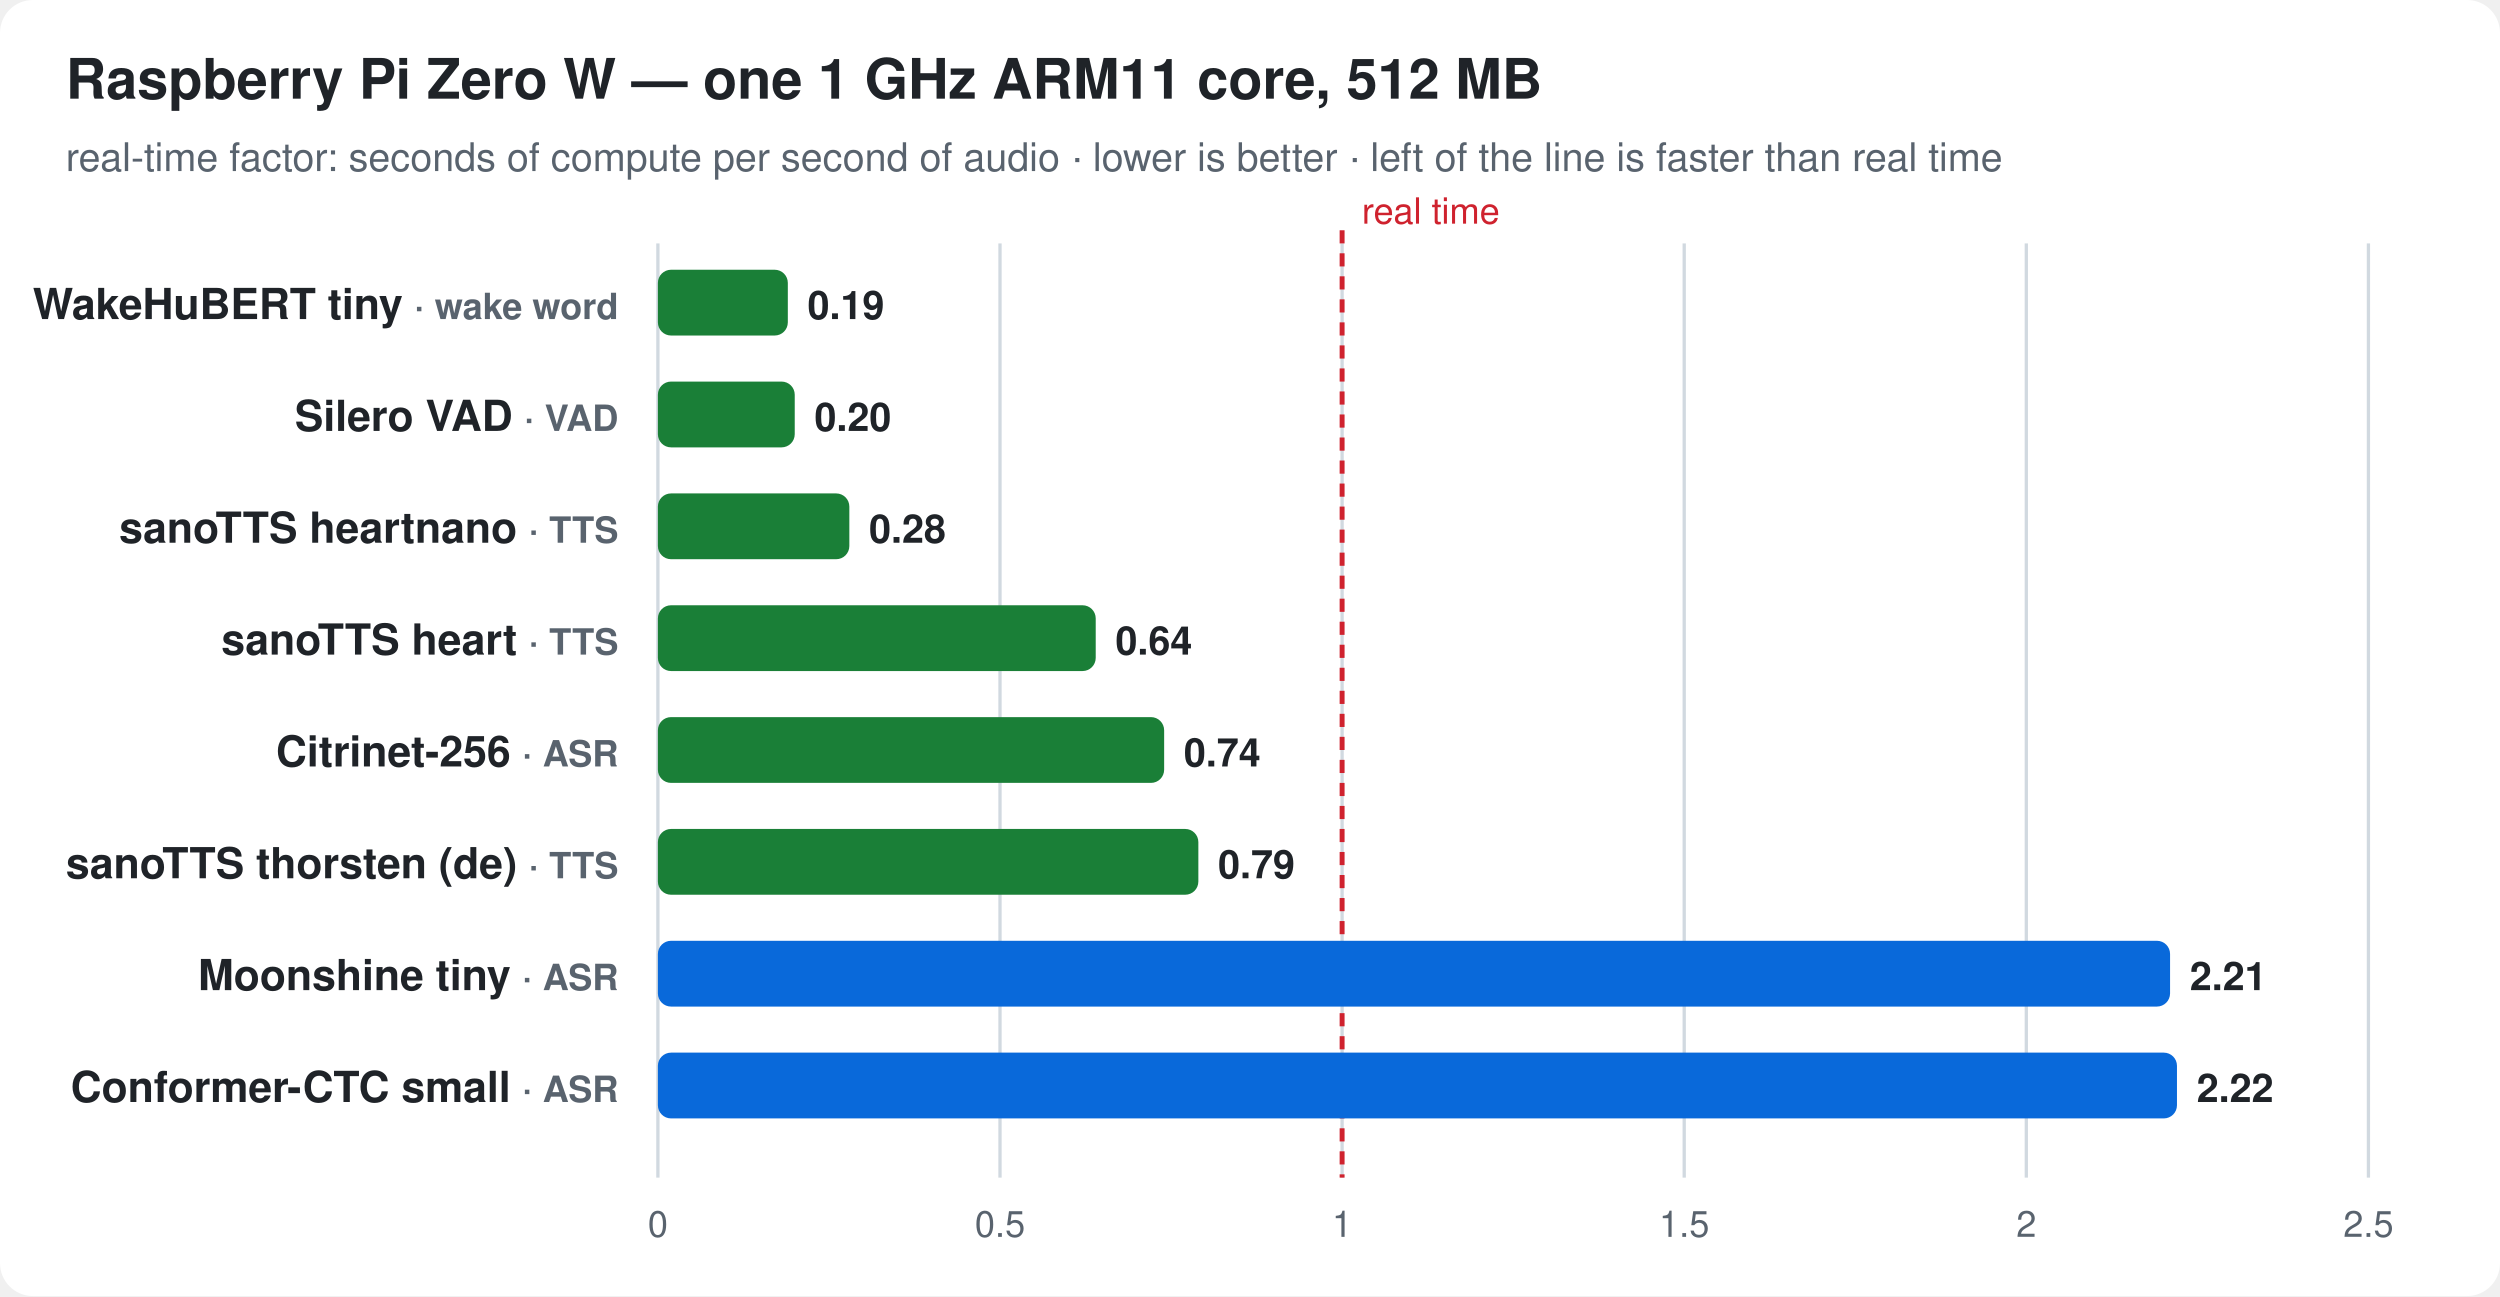
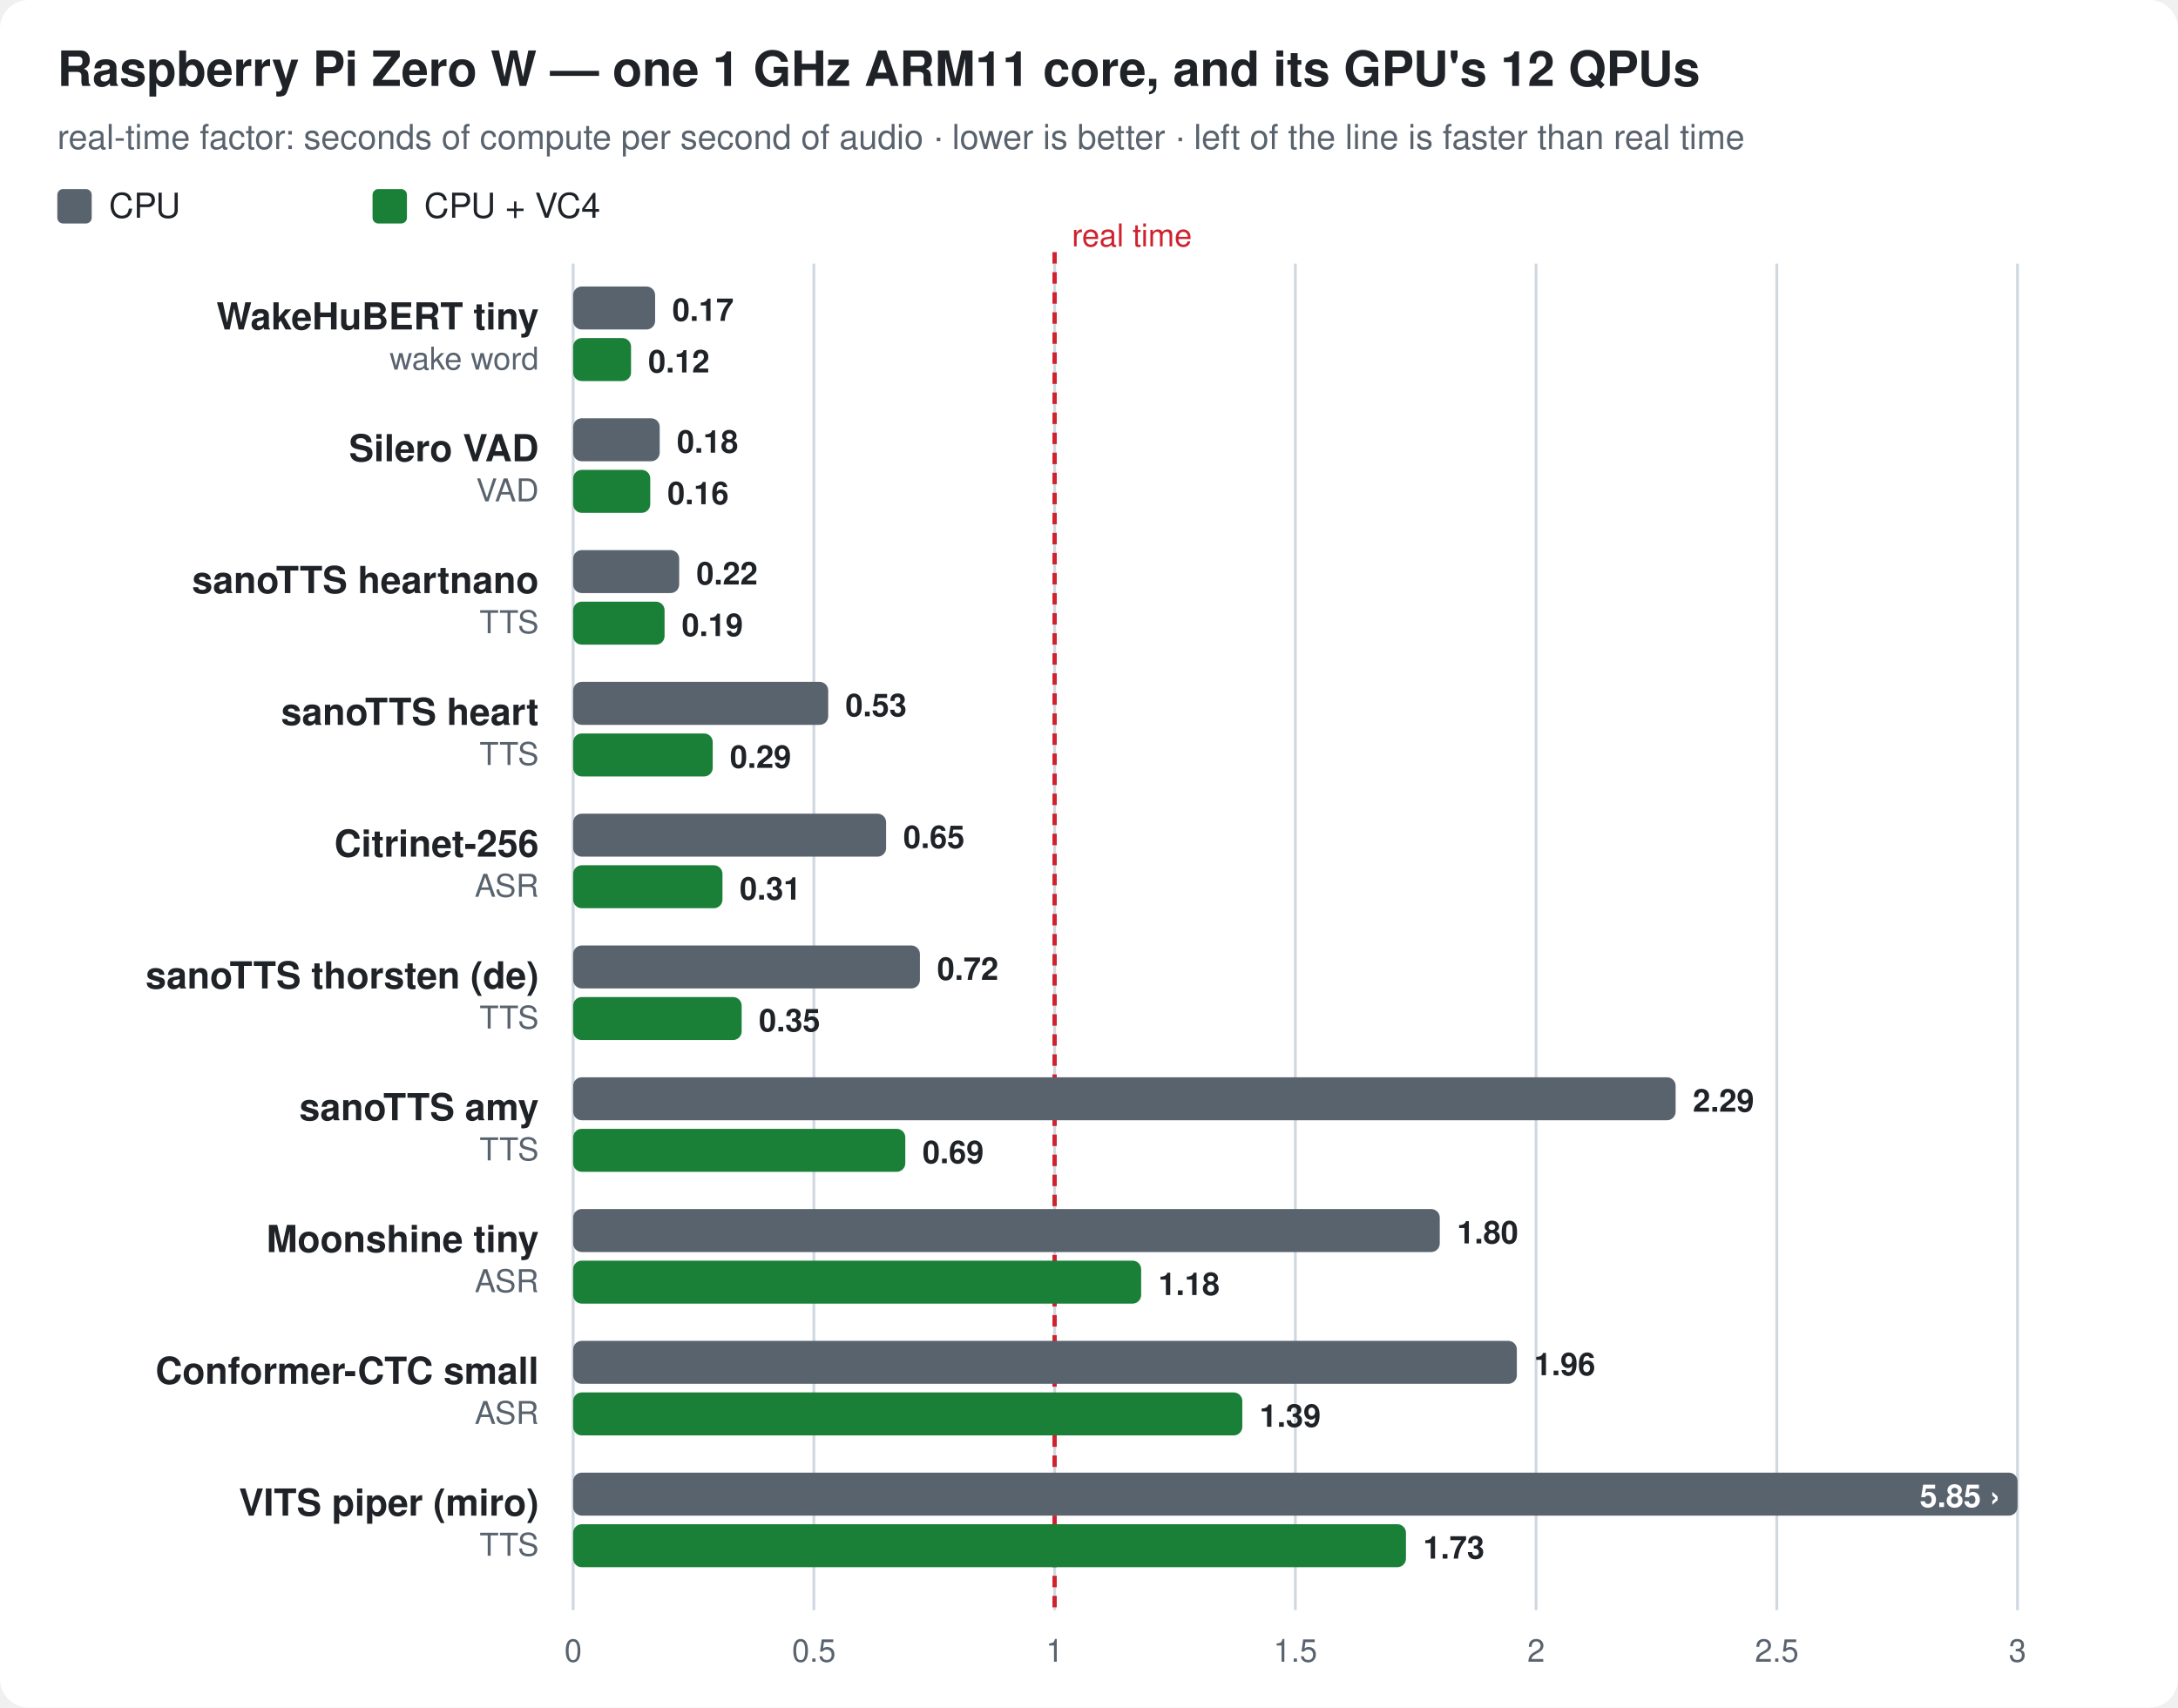
- <svg xmlns="http://www.w3.org/2000/svg" width="760" height="394" viewBox="0 0 760 394">
-   <rect width="760" height="394" rx="10" fill="#ffffff" />
-   <text x="20.0" y="30.0" fill="#1f2328" font-size="17" text-anchor="start" font-weight="600" font-family="-apple-system,BlinkMacSystemFont,'Segoe UI',Helvetica,Arial,sans-serif">Raspberry Pi Zero W — one 1 GHz ARM11 core, 512 MB</text>
+ <svg xmlns="http://www.w3.org/2000/svg" width="760" height="596" viewBox="0 0 760 596">
+   <rect width="760" height="596" rx="10" fill="#ffffff" />
+   <text x="20.0" y="30.0" fill="#1f2328" font-size="17" text-anchor="start" font-weight="600" font-family="-apple-system,BlinkMacSystemFont,'Segoe UI',Helvetica,Arial,sans-serif">Raspberry Pi Zero W — one 1 GHz ARM11 core, and its GPU's 12 QPUs</text>
  <text x="20.0" y="52.0" fill="#59636e" font-size="12" text-anchor="start" font-weight="normal" font-family="-apple-system,BlinkMacSystemFont,'Segoe UI',Helvetica,Arial,sans-serif">real-time factor: seconds of compute per second of audio · lower is better · left of the line is faster than real time</text>
-   <line x1="200.0" y1="74" x2="200.0" y2="358" stroke="#d1d9e0" stroke-width="1" />
-   <text x="200.0" y="376.0" fill="#59636e" font-size="11" text-anchor="middle" font-weight="normal" font-family="-apple-system,BlinkMacSystemFont,'Segoe UI',Helvetica,Arial,sans-serif">0</text>
-   <line x1="304.0" y1="74" x2="304.0" y2="358" stroke="#d1d9e0" stroke-width="1" />
-   <text x="304.0" y="376.0" fill="#59636e" font-size="11" text-anchor="middle" font-weight="normal" font-family="-apple-system,BlinkMacSystemFont,'Segoe UI',Helvetica,Arial,sans-serif">0.5</text>
-   <line x1="408.0" y1="74" x2="408.0" y2="358" stroke="#d1d9e0" stroke-width="1" />
-   <text x="408.0" y="376.0" fill="#59636e" font-size="11" text-anchor="middle" font-weight="normal" font-family="-apple-system,BlinkMacSystemFont,'Segoe UI',Helvetica,Arial,sans-serif">1</text>
-   <line x1="512.0" y1="74" x2="512.0" y2="358" stroke="#d1d9e0" stroke-width="1" />
-   <text x="512.0" y="376.0" fill="#59636e" font-size="11" text-anchor="middle" font-weight="normal" font-family="-apple-system,BlinkMacSystemFont,'Segoe UI',Helvetica,Arial,sans-serif">1.5</text>
-   <line x1="616.0" y1="74" x2="616.0" y2="358" stroke="#d1d9e0" stroke-width="1" />
-   <text x="616.0" y="376.0" fill="#59636e" font-size="11" text-anchor="middle" font-weight="normal" font-family="-apple-system,BlinkMacSystemFont,'Segoe UI',Helvetica,Arial,sans-serif">2</text>
-   <line x1="720.0" y1="74" x2="720.0" y2="358" stroke="#d1d9e0" stroke-width="1" />
-   <text x="720.0" y="376.0" fill="#59636e" font-size="11" text-anchor="middle" font-weight="normal" font-family="-apple-system,BlinkMacSystemFont,'Segoe UI',Helvetica,Arial,sans-serif">2.5</text>
-   <line x1="408.0" y1="70" x2="408.0" y2="358" stroke="#cf222e" stroke-width="1.5" stroke-dasharray="4 3" />
-   <text x="414.0" y="68.0" fill="#cf222e" font-size="11" text-anchor="start" font-weight="normal" font-family="-apple-system,BlinkMacSystemFont,'Segoe UI',Helvetica,Arial,sans-serif">real time</text>
-   <rect x="200" y="82.0" width="39.5" height="20" rx="4" fill="#1a7f37" />
-   <text x="245.5" y="97.0" fill="#1f2328" font-size="12" text-anchor="start" font-weight="600" font-family="-apple-system,BlinkMacSystemFont,'Segoe UI',Helvetica,Arial,sans-serif">0.19</text>
-   <text x="188.0" y="97.0" fill="#1f2328" font-size="13" text-anchor="end" font-weight="600" font-family="-apple-system,BlinkMacSystemFont,'Segoe UI',Helvetica,Arial,sans-serif">WakeHuBERT tiny <tspan fill="#59636e" font-size="11">· wake word</tspan>
-   </text>
-   <rect x="200" y="116.0" width="41.6" height="20" rx="4" fill="#1a7f37" />
-   <text x="247.6" y="131.0" fill="#1f2328" font-size="12" text-anchor="start" font-weight="600" font-family="-apple-system,BlinkMacSystemFont,'Segoe UI',Helvetica,Arial,sans-serif">0.20</text>
-   <text x="188.0" y="131.0" fill="#1f2328" font-size="13" text-anchor="end" font-weight="600" font-family="-apple-system,BlinkMacSystemFont,'Segoe UI',Helvetica,Arial,sans-serif">Silero VAD <tspan fill="#59636e" font-size="11">· VAD</tspan>
-   </text>
-   <rect x="200" y="150.0" width="58.2" height="20" rx="4" fill="#1a7f37" />
-   <text x="264.2" y="165.0" fill="#1f2328" font-size="12" text-anchor="start" font-weight="600" font-family="-apple-system,BlinkMacSystemFont,'Segoe UI',Helvetica,Arial,sans-serif">0.28</text>
-   <text x="188.0" y="165.0" fill="#1f2328" font-size="13" text-anchor="end" font-weight="600" font-family="-apple-system,BlinkMacSystemFont,'Segoe UI',Helvetica,Arial,sans-serif">sanoTTS heartnano <tspan fill="#59636e" font-size="11">· TTS</tspan>
-   </text>
-   <rect x="200" y="184.0" width="133.1" height="20" rx="4" fill="#1a7f37" />
-   <text x="339.1" y="199.0" fill="#1f2328" font-size="12" text-anchor="start" font-weight="600" font-family="-apple-system,BlinkMacSystemFont,'Segoe UI',Helvetica,Arial,sans-serif">0.64</text>
-   <text x="188.0" y="199.0" fill="#1f2328" font-size="13" text-anchor="end" font-weight="600" font-family="-apple-system,BlinkMacSystemFont,'Segoe UI',Helvetica,Arial,sans-serif">sanoTTS heart <tspan fill="#59636e" font-size="11">· TTS</tspan>
-   </text>
-   <rect x="200" y="218.0" width="153.9" height="20" rx="4" fill="#1a7f37" />
-   <text x="359.9" y="233.0" fill="#1f2328" font-size="12" text-anchor="start" font-weight="600" font-family="-apple-system,BlinkMacSystemFont,'Segoe UI',Helvetica,Arial,sans-serif">0.74</text>
-   <text x="188.0" y="233.0" fill="#1f2328" font-size="13" text-anchor="end" font-weight="600" font-family="-apple-system,BlinkMacSystemFont,'Segoe UI',Helvetica,Arial,sans-serif">Citrinet-256 <tspan fill="#59636e" font-size="11">· ASR</tspan>
-   </text>
-   <rect x="200" y="252.0" width="164.3" height="20" rx="4" fill="#1a7f37" />
-   <text x="370.3" y="267.0" fill="#1f2328" font-size="12" text-anchor="start" font-weight="600" font-family="-apple-system,BlinkMacSystemFont,'Segoe UI',Helvetica,Arial,sans-serif">0.79</text>
-   <text x="188.0" y="267.0" fill="#1f2328" font-size="13" text-anchor="end" font-weight="600" font-family="-apple-system,BlinkMacSystemFont,'Segoe UI',Helvetica,Arial,sans-serif">sanoTTS thorsten (de) <tspan fill="#59636e" font-size="11">· TTS</tspan>
-   </text>
-   <rect x="200" y="286.0" width="459.7" height="20" rx="4" fill="#0969da" />
-   <text x="665.7" y="301.0" fill="#1f2328" font-size="12" text-anchor="start" font-weight="600" font-family="-apple-system,BlinkMacSystemFont,'Segoe UI',Helvetica,Arial,sans-serif">2.21</text>
-   <text x="188.0" y="301.0" fill="#1f2328" font-size="13" text-anchor="end" font-weight="600" font-family="-apple-system,BlinkMacSystemFont,'Segoe UI',Helvetica,Arial,sans-serif">Moonshine tiny <tspan fill="#59636e" font-size="11">· ASR</tspan>
-   </text>
-   <rect x="200" y="320.0" width="461.8" height="20" rx="4" fill="#0969da" />
-   <text x="667.8" y="335.0" fill="#1f2328" font-size="12" text-anchor="start" font-weight="600" font-family="-apple-system,BlinkMacSystemFont,'Segoe UI',Helvetica,Arial,sans-serif">2.22</text>
-   <text x="188.0" y="335.0" fill="#1f2328" font-size="13" text-anchor="end" font-weight="600" font-family="-apple-system,BlinkMacSystemFont,'Segoe UI',Helvetica,Arial,sans-serif">Conformer-CTC small <tspan fill="#59636e" font-size="11">· ASR</tspan>
-   </text>
+   <rect x="20" y="66" width="12" height="12" rx="2" fill="#59636e" />
+   <text x="38.0" y="76.0" fill="#1f2328" font-size="12" text-anchor="start" font-weight="normal" font-family="-apple-system,BlinkMacSystemFont,'Segoe UI',Helvetica,Arial,sans-serif">CPU</text>
+   <rect x="130" y="66" width="12" height="12" rx="2" fill="#1a7f37" />
+   <text x="148.0" y="76.0" fill="#1f2328" font-size="12" text-anchor="start" font-weight="normal" font-family="-apple-system,BlinkMacSystemFont,'Segoe UI',Helvetica,Arial,sans-serif">CPU + VC4</text>
+   <line x1="200.0" y1="92" x2="200.0" y2="562" stroke="#d1d9e0" stroke-width="1" />
+   <text x="200.0" y="580.0" fill="#59636e" font-size="11" text-anchor="middle" font-weight="normal" font-family="-apple-system,BlinkMacSystemFont,'Segoe UI',Helvetica,Arial,sans-serif">0</text>
+   <line x1="284.0" y1="92" x2="284.0" y2="562" stroke="#d1d9e0" stroke-width="1" />
+   <text x="284.0" y="580.0" fill="#59636e" font-size="11" text-anchor="middle" font-weight="normal" font-family="-apple-system,BlinkMacSystemFont,'Segoe UI',Helvetica,Arial,sans-serif">0.5</text>
+   <line x1="368.0" y1="92" x2="368.0" y2="562" stroke="#d1d9e0" stroke-width="1" />
+   <text x="368.0" y="580.0" fill="#59636e" font-size="11" text-anchor="middle" font-weight="normal" font-family="-apple-system,BlinkMacSystemFont,'Segoe UI',Helvetica,Arial,sans-serif">1</text>
+   <line x1="452.0" y1="92" x2="452.0" y2="562" stroke="#d1d9e0" stroke-width="1" />
+   <text x="452.0" y="580.0" fill="#59636e" font-size="11" text-anchor="middle" font-weight="normal" font-family="-apple-system,BlinkMacSystemFont,'Segoe UI',Helvetica,Arial,sans-serif">1.5</text>
+   <line x1="536.0" y1="92" x2="536.0" y2="562" stroke="#d1d9e0" stroke-width="1" />
+   <text x="536.0" y="580.0" fill="#59636e" font-size="11" text-anchor="middle" font-weight="normal" font-family="-apple-system,BlinkMacSystemFont,'Segoe UI',Helvetica,Arial,sans-serif">2</text>
+   <line x1="620.0" y1="92" x2="620.0" y2="562" stroke="#d1d9e0" stroke-width="1" />
+   <text x="620.0" y="580.0" fill="#59636e" font-size="11" text-anchor="middle" font-weight="normal" font-family="-apple-system,BlinkMacSystemFont,'Segoe UI',Helvetica,Arial,sans-serif">2.5</text>
+   <line x1="704.0" y1="92" x2="704.0" y2="562" stroke="#d1d9e0" stroke-width="1" />
+   <text x="704.0" y="580.0" fill="#59636e" font-size="11" text-anchor="middle" font-weight="normal" font-family="-apple-system,BlinkMacSystemFont,'Segoe UI',Helvetica,Arial,sans-serif">3</text>
+   <line x1="368.0" y1="88" x2="368.0" y2="562" stroke="#cf222e" stroke-width="1.5" stroke-dasharray="4 3" />
+   <text x="374.0" y="86.0" fill="#cf222e" font-size="11" text-anchor="start" font-weight="normal" font-family="-apple-system,BlinkMacSystemFont,'Segoe UI',Helvetica,Arial,sans-serif">real time</text>
+   <rect x="200" y="100.0" width="28.6" height="15" rx="3" fill="#59636e" />
+   <text x="234.6" y="112.0" fill="#1f2328" font-size="11" text-anchor="start" font-weight="600" font-family="-apple-system,BlinkMacSystemFont,'Segoe UI',Helvetica,Arial,sans-serif">0.17</text>
+   <rect x="200" y="118.0" width="20.2" height="15" rx="3" fill="#1a7f37" />
+   <text x="226.2" y="130.0" fill="#1f2328" font-size="11" text-anchor="start" font-weight="600" font-family="-apple-system,BlinkMacSystemFont,'Segoe UI',Helvetica,Arial,sans-serif">0.12</text>
+   <text x="188.0" y="115.0" fill="#1f2328" font-size="13" text-anchor="end" font-weight="600" font-family="-apple-system,BlinkMacSystemFont,'Segoe UI',Helvetica,Arial,sans-serif">WakeHuBERT tiny</text>
+   <text x="188.0" y="129.0" fill="#59636e" font-size="11" text-anchor="end" font-weight="normal" font-family="-apple-system,BlinkMacSystemFont,'Segoe UI',Helvetica,Arial,sans-serif">wake word</text>
+   <rect x="200" y="146.0" width="30.2" height="15" rx="3" fill="#59636e" />
+   <text x="236.2" y="158.0" fill="#1f2328" font-size="11" text-anchor="start" font-weight="600" font-family="-apple-system,BlinkMacSystemFont,'Segoe UI',Helvetica,Arial,sans-serif">0.18</text>
+   <rect x="200" y="164.0" width="26.9" height="15" rx="3" fill="#1a7f37" />
+   <text x="232.9" y="176.0" fill="#1f2328" font-size="11" text-anchor="start" font-weight="600" font-family="-apple-system,BlinkMacSystemFont,'Segoe UI',Helvetica,Arial,sans-serif">0.16</text>
+   <text x="188.0" y="161.0" fill="#1f2328" font-size="13" text-anchor="end" font-weight="600" font-family="-apple-system,BlinkMacSystemFont,'Segoe UI',Helvetica,Arial,sans-serif">Silero VAD</text>
+   <text x="188.0" y="175.0" fill="#59636e" font-size="11" text-anchor="end" font-weight="normal" font-family="-apple-system,BlinkMacSystemFont,'Segoe UI',Helvetica,Arial,sans-serif">VAD</text>
+   <rect x="200" y="192.0" width="37.0" height="15" rx="3" fill="#59636e" />
+   <text x="243.0" y="204.0" fill="#1f2328" font-size="11" text-anchor="start" font-weight="600" font-family="-apple-system,BlinkMacSystemFont,'Segoe UI',Helvetica,Arial,sans-serif">0.22</text>
+   <rect x="200" y="210.0" width="31.9" height="15" rx="3" fill="#1a7f37" />
+   <text x="237.9" y="222.0" fill="#1f2328" font-size="11" text-anchor="start" font-weight="600" font-family="-apple-system,BlinkMacSystemFont,'Segoe UI',Helvetica,Arial,sans-serif">0.19</text>
+   <text x="188.0" y="207.0" fill="#1f2328" font-size="13" text-anchor="end" font-weight="600" font-family="-apple-system,BlinkMacSystemFont,'Segoe UI',Helvetica,Arial,sans-serif">sanoTTS heartnano</text>
+   <text x="188.0" y="221.0" fill="#59636e" font-size="11" text-anchor="end" font-weight="normal" font-family="-apple-system,BlinkMacSystemFont,'Segoe UI',Helvetica,Arial,sans-serif">TTS</text>
+   <rect x="200" y="238.0" width="89.0" height="15" rx="3" fill="#59636e" />
+   <text x="295.0" y="250.0" fill="#1f2328" font-size="11" text-anchor="start" font-weight="600" font-family="-apple-system,BlinkMacSystemFont,'Segoe UI',Helvetica,Arial,sans-serif">0.53</text>
+   <rect x="200" y="256.0" width="48.7" height="15" rx="3" fill="#1a7f37" />
+   <text x="254.7" y="268.0" fill="#1f2328" font-size="11" text-anchor="start" font-weight="600" font-family="-apple-system,BlinkMacSystemFont,'Segoe UI',Helvetica,Arial,sans-serif">0.29</text>
+   <text x="188.0" y="253.0" fill="#1f2328" font-size="13" text-anchor="end" font-weight="600" font-family="-apple-system,BlinkMacSystemFont,'Segoe UI',Helvetica,Arial,sans-serif">sanoTTS heart</text>
+   <text x="188.0" y="267.0" fill="#59636e" font-size="11" text-anchor="end" font-weight="normal" font-family="-apple-system,BlinkMacSystemFont,'Segoe UI',Helvetica,Arial,sans-serif">TTS</text>
+   <rect x="200" y="284.0" width="109.2" height="15" rx="3" fill="#59636e" />
+   <text x="315.2" y="296.0" fill="#1f2328" font-size="11" text-anchor="start" font-weight="600" font-family="-apple-system,BlinkMacSystemFont,'Segoe UI',Helvetica,Arial,sans-serif">0.65</text>
+   <rect x="200" y="302.0" width="52.1" height="15" rx="3" fill="#1a7f37" />
+   <text x="258.1" y="314.0" fill="#1f2328" font-size="11" text-anchor="start" font-weight="600" font-family="-apple-system,BlinkMacSystemFont,'Segoe UI',Helvetica,Arial,sans-serif">0.31</text>
+   <text x="188.0" y="299.0" fill="#1f2328" font-size="13" text-anchor="end" font-weight="600" font-family="-apple-system,BlinkMacSystemFont,'Segoe UI',Helvetica,Arial,sans-serif">Citrinet-256</text>
+   <text x="188.0" y="313.0" fill="#59636e" font-size="11" text-anchor="end" font-weight="normal" font-family="-apple-system,BlinkMacSystemFont,'Segoe UI',Helvetica,Arial,sans-serif">ASR</text>
+   <rect x="200" y="330.0" width="121.0" height="15" rx="3" fill="#59636e" />
+   <text x="327.0" y="342.0" fill="#1f2328" font-size="11" text-anchor="start" font-weight="600" font-family="-apple-system,BlinkMacSystemFont,'Segoe UI',Helvetica,Arial,sans-serif">0.72</text>
+   <rect x="200" y="348.0" width="58.8" height="15" rx="3" fill="#1a7f37" />
+   <text x="264.8" y="360.0" fill="#1f2328" font-size="11" text-anchor="start" font-weight="600" font-family="-apple-system,BlinkMacSystemFont,'Segoe UI',Helvetica,Arial,sans-serif">0.35</text>
+   <text x="188.0" y="345.0" fill="#1f2328" font-size="13" text-anchor="end" font-weight="600" font-family="-apple-system,BlinkMacSystemFont,'Segoe UI',Helvetica,Arial,sans-serif">sanoTTS thorsten (de)</text>
+   <text x="188.0" y="359.0" fill="#59636e" font-size="11" text-anchor="end" font-weight="normal" font-family="-apple-system,BlinkMacSystemFont,'Segoe UI',Helvetica,Arial,sans-serif">TTS</text>
+   <rect x="200" y="376.0" width="384.7" height="15" rx="3" fill="#59636e" />
+   <text x="590.7" y="388.0" fill="#1f2328" font-size="11" text-anchor="start" font-weight="600" font-family="-apple-system,BlinkMacSystemFont,'Segoe UI',Helvetica,Arial,sans-serif">2.29</text>
+   <rect x="200" y="394.0" width="115.9" height="15" rx="3" fill="#1a7f37" />
+   <text x="321.9" y="406.0" fill="#1f2328" font-size="11" text-anchor="start" font-weight="600" font-family="-apple-system,BlinkMacSystemFont,'Segoe UI',Helvetica,Arial,sans-serif">0.69</text>
+   <text x="188.0" y="391.0" fill="#1f2328" font-size="13" text-anchor="end" font-weight="600" font-family="-apple-system,BlinkMacSystemFont,'Segoe UI',Helvetica,Arial,sans-serif">sanoTTS amy</text>
+   <text x="188.0" y="405.0" fill="#59636e" font-size="11" text-anchor="end" font-weight="normal" font-family="-apple-system,BlinkMacSystemFont,'Segoe UI',Helvetica,Arial,sans-serif">TTS</text>
+   <rect x="200" y="422.0" width="302.4" height="15" rx="3" fill="#59636e" />
+   <text x="508.4" y="434.0" fill="#1f2328" font-size="11" text-anchor="start" font-weight="600" font-family="-apple-system,BlinkMacSystemFont,'Segoe UI',Helvetica,Arial,sans-serif">1.80</text>
+   <rect x="200" y="440.0" width="198.2" height="15" rx="3" fill="#1a7f37" />
+   <text x="404.2" y="452.0" fill="#1f2328" font-size="11" text-anchor="start" font-weight="600" font-family="-apple-system,BlinkMacSystemFont,'Segoe UI',Helvetica,Arial,sans-serif">1.18</text>
+   <text x="188.0" y="437.0" fill="#1f2328" font-size="13" text-anchor="end" font-weight="600" font-family="-apple-system,BlinkMacSystemFont,'Segoe UI',Helvetica,Arial,sans-serif">Moonshine tiny</text>
+   <text x="188.0" y="451.0" fill="#59636e" font-size="11" text-anchor="end" font-weight="normal" font-family="-apple-system,BlinkMacSystemFont,'Segoe UI',Helvetica,Arial,sans-serif">ASR</text>
+   <rect x="200" y="468.0" width="329.3" height="15" rx="3" fill="#59636e" />
+   <text x="535.3" y="480.0" fill="#1f2328" font-size="11" text-anchor="start" font-weight="600" font-family="-apple-system,BlinkMacSystemFont,'Segoe UI',Helvetica,Arial,sans-serif">1.96</text>
+   <rect x="200" y="486.0" width="233.5" height="15" rx="3" fill="#1a7f37" />
+   <text x="439.5" y="498.0" fill="#1f2328" font-size="11" text-anchor="start" font-weight="600" font-family="-apple-system,BlinkMacSystemFont,'Segoe UI',Helvetica,Arial,sans-serif">1.39</text>
+   <text x="188.0" y="483.0" fill="#1f2328" font-size="13" text-anchor="end" font-weight="600" font-family="-apple-system,BlinkMacSystemFont,'Segoe UI',Helvetica,Arial,sans-serif">Conformer-CTC small</text>
+   <text x="188.0" y="497.0" fill="#59636e" font-size="11" text-anchor="end" font-weight="normal" font-family="-apple-system,BlinkMacSystemFont,'Segoe UI',Helvetica,Arial,sans-serif">ASR</text>
+   <rect x="200" y="514.0" width="504.0" height="15" rx="3" fill="#59636e" />
+   <text x="698.0" y="526.0" fill="#ffffff" font-size="11" text-anchor="end" font-weight="600" font-family="-apple-system,BlinkMacSystemFont,'Segoe UI',Helvetica,Arial,sans-serif">5.85 ›</text>
+   <rect x="200" y="532.0" width="290.6" height="15" rx="3" fill="#1a7f37" />
+   <text x="496.6" y="544.0" fill="#1f2328" font-size="11" text-anchor="start" font-weight="600" font-family="-apple-system,BlinkMacSystemFont,'Segoe UI',Helvetica,Arial,sans-serif">1.73</text>
+   <text x="188.0" y="529.0" fill="#1f2328" font-size="13" text-anchor="end" font-weight="600" font-family="-apple-system,BlinkMacSystemFont,'Segoe UI',Helvetica,Arial,sans-serif">VITS piper (miro)</text>
+   <text x="188.0" y="543.0" fill="#59636e" font-size="11" text-anchor="end" font-weight="normal" font-family="-apple-system,BlinkMacSystemFont,'Segoe UI',Helvetica,Arial,sans-serif">TTS</text>
</svg>
